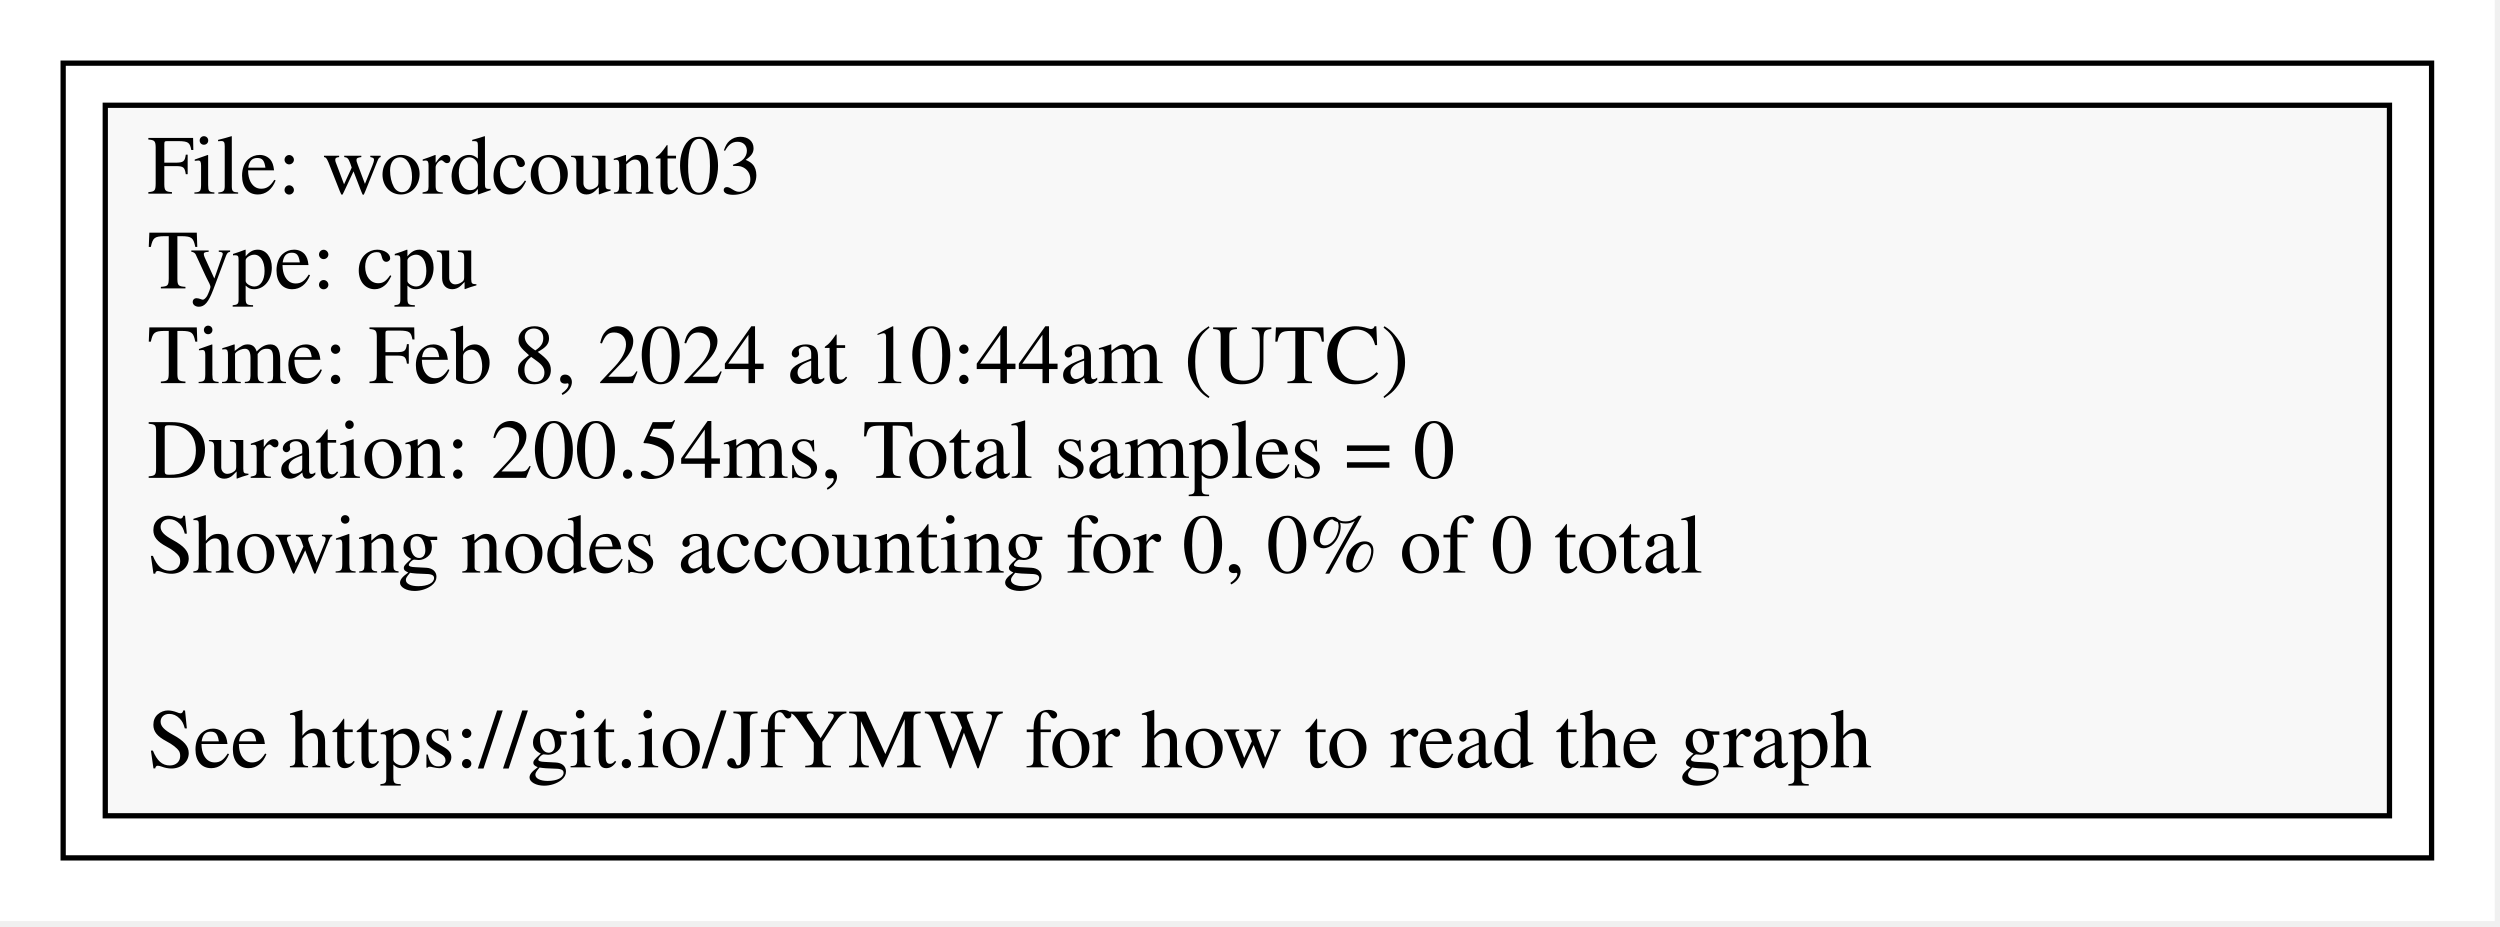
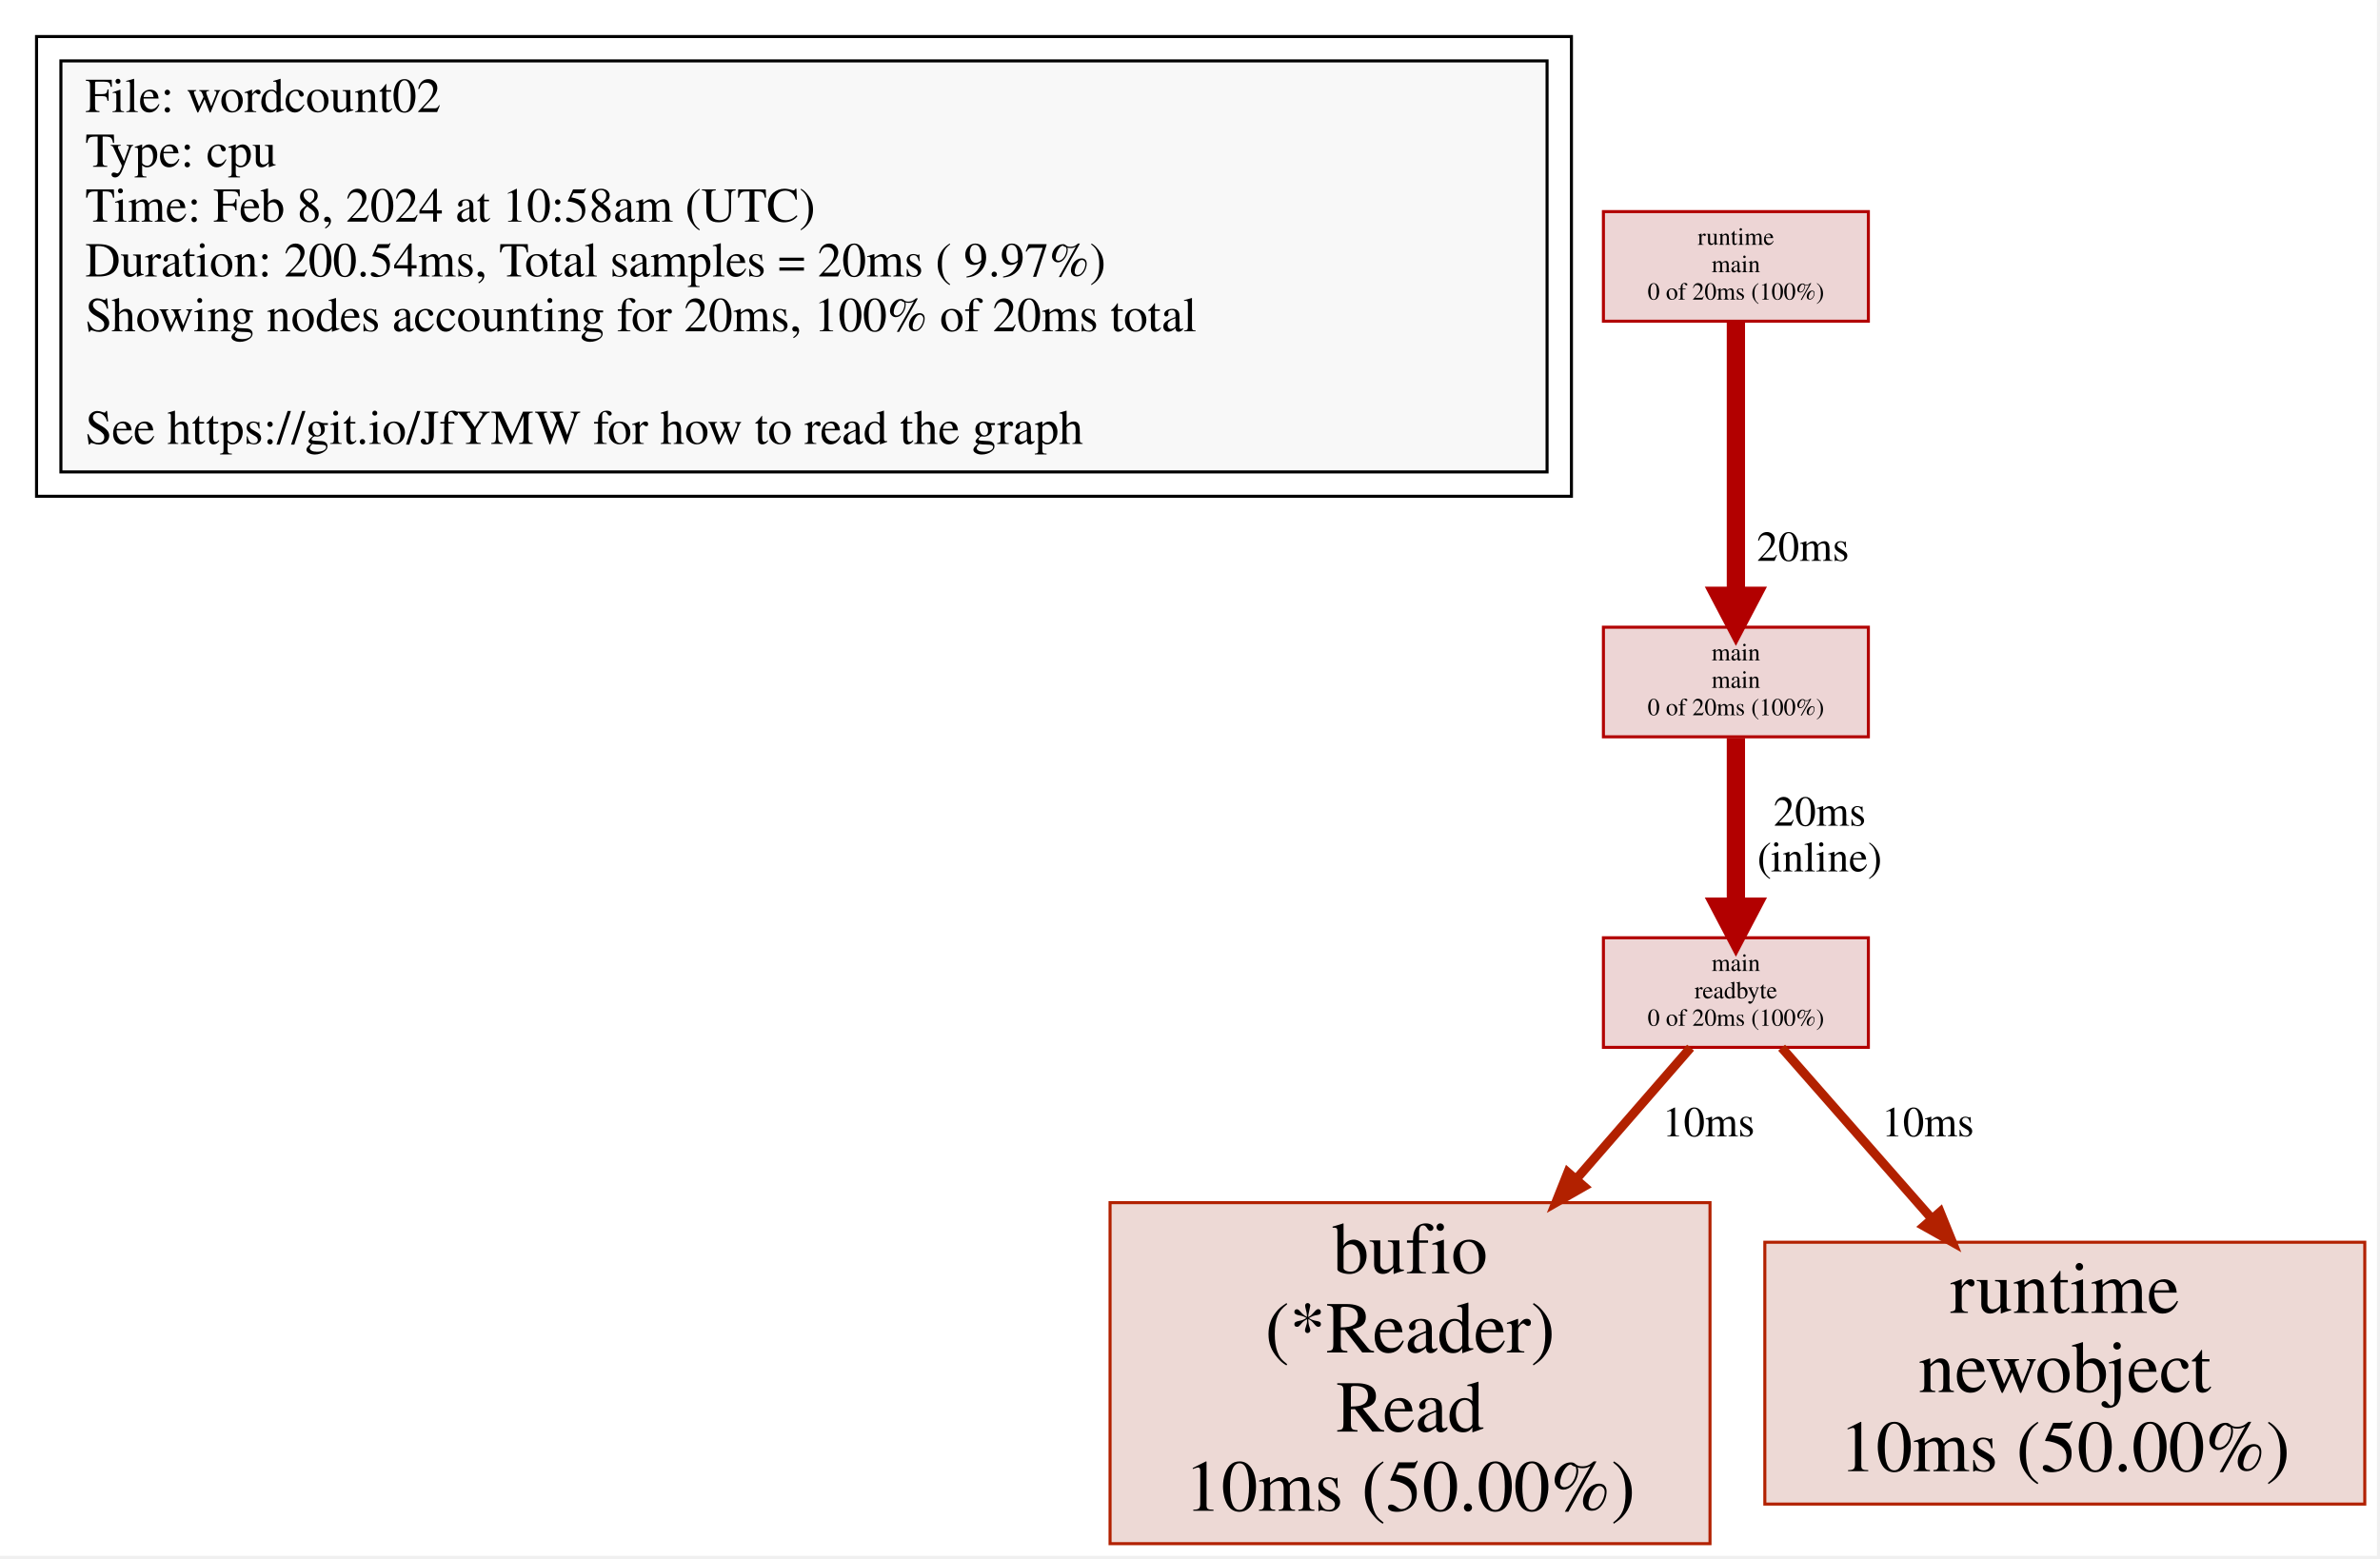
<svg xmlns="http://www.w3.org/2000/svg" xmlns:xlink="http://www.w3.org/1999/xlink" width="100%" height="100%">
  <g id="viewport" transform="scale(0.5,0.5) translate(0,0)">
-     <g id="graph0" class="graph" transform="scale(1 1) rotate(0) translate(4 171)">
-       <polygon fill="white" stroke="transparent" points="-4,4 -4,-171 470,-171 470,4 -4,4" />
+     <g id="graph0" class="graph" transform="scale(1 1) rotate(0) translate(4 507)">
+       <polygon fill="white" stroke="transparent" points="-4,4 -4,-507 776.5,-507 776.5,4 -4,4" />
      <g id="clust1" class="cluster">
-         <polygon fill="none" stroke="black" points="8,-8 8,-159 458,-159 458,-8 8,-8" />
+         <polygon fill="none" stroke="black" points="8,-344 8,-495 512,-495 512,-344 8,-344" />
      </g>
      <g id="node1" class="node">
        <g id="a_node1">
-           <a xlink:title="wordcount03">
-             <polygon fill="#f8f8f8" stroke="black" points="450,-151 16,-151 16,-16 450,-16 450,-151" />
-             <text text-anchor="start" x="24" y="-134.2" font-family="Times,serif" font-size="16.00">File: wordcount03</text>
-             <text text-anchor="start" x="24" y="-116.2" font-family="Times,serif" font-size="16.00">Type: cpu</text>
-             <text text-anchor="start" x="24" y="-98.2" font-family="Times,serif" font-size="16.00">Time: Feb 8, 2024 at 10:44am (UTC)</text>
-             <text text-anchor="start" x="24" y="-80.2" font-family="Times,serif" font-size="16.00">Duration: 200.54ms, Total samples = 0 </text>
-             <text text-anchor="start" x="24" y="-62.2" font-family="Times,serif" font-size="16.00">Showing nodes accounting for 0, 0% of 0 total</text>
-             <text text-anchor="start" x="24" y="-25.2" font-family="Times,serif" font-size="16.00">See https://git.io/JfYMW for how to read the graph</text>
+           <a xlink:title="wordcount02">
+             <polygon fill="#f8f8f8" stroke="black" points="504,-487 16,-487 16,-352 504,-352 504,-487" />
+             <text text-anchor="start" x="24" y="-470.2" font-family="Times,serif" font-size="16.00">File: wordcount02</text>
+             <text text-anchor="start" x="24" y="-452.2" font-family="Times,serif" font-size="16.00">Type: cpu</text>
+             <text text-anchor="start" x="24" y="-434.2" font-family="Times,serif" font-size="16.00">Time: Feb 8, 2024 at 10:58am (UTC)</text>
+             <text text-anchor="start" x="24" y="-416.2" font-family="Times,serif" font-size="16.00">Duration: 200.54ms, Total samples = 20ms ( 9.97%)</text>
+             <text text-anchor="start" x="24" y="-398.2" font-family="Times,serif" font-size="16.00">Showing nodes accounting for 20ms, 100% of 20ms total</text>
+             <text text-anchor="start" x="24" y="-361.2" font-family="Times,serif" font-size="16.00">See https://git.io/JfYMW for how to read the graph</text>
+           </a>
+         </g>
+       </g>
+       <g id="node1" class="node">
+         <g id="a_node1">
+           <a xlink:title="bufio.(*Reader).Read (10ms)">
+             <polygon fill="#edd9d5" stroke="#b22100" points="557.5,-112 360.5,-112 360.5,0 557.5,0 557.5,-112" />
+             <text text-anchor="middle" x="459" y="-88.8" font-family="Times,serif" font-size="24.00">bufio</text>
+             <text text-anchor="middle" x="459" y="-62.8" font-family="Times,serif" font-size="24.00">(*Reader)</text>
+             <text text-anchor="middle" x="459" y="-36.8" font-family="Times,serif" font-size="24.00">Read</text>
+             <text text-anchor="middle" x="459" y="-10.8" font-family="Times,serif" font-size="24.00">10ms (50.00%)</text>
+           </a>
+         </g>
+       </g>
+       <g id="node2" class="node">
+         <g id="a_node2">
+           <a xlink:title="main.readbyte (20ms)">
+             <polygon fill="#edd5d5" stroke="#b20000" points="609.5,-199 522.5,-199 522.5,-163 609.5,-163 609.5,-199" />
+             <text text-anchor="middle" x="566" y="-188.1" font-family="Times,serif" font-size="8.00">main</text>
+             <text text-anchor="middle" x="566" y="-179.1" font-family="Times,serif" font-size="8.00">readbyte</text>
+             <text text-anchor="middle" x="566" y="-170.1" font-family="Times,serif" font-size="8.00">0 of 20ms (100%)</text>
+           </a>
+         </g>
+       </g>
+       <g id="edge3" class="edge">
+         <g id="a_edge3">
+           <a xlink:title="main.readbyte -&gt; bufio.(*Reader).Read (10ms)">
+             <path fill="none" stroke="#b22100" stroke-width="3" d="M551.12,-162.9C541.2,-151.5 527.49,-135.73 513.68,-119.85" />
+             <polygon fill="#b22100" stroke="#b22100" stroke-width="3" points="516.1,-117.31 506.9,-112.06 510.82,-121.91 516.1,-117.31" />
+           </a>
+         </g>
+         <g id="a_edge3-label">
+           <a xlink:title="main.readbyte -&gt; bufio.(*Reader).Read (10ms)">
+             <text text-anchor="middle" x="557" y="-133.8" font-family="Times,serif" font-size="14.00"> 10ms</text>
+           </a>
+         </g>
+       </g>
+       <g id="node4" class="node">
+         <g id="a_node4">
+           <a xlink:title="runtime.newobject (10ms)">
+             <polygon fill="#edd9d5" stroke="#b22100" points="772.5,-99 575.5,-99 575.5,-13 772.5,-13 772.5,-99" />
+             <text text-anchor="middle" x="674" y="-75.8" font-family="Times,serif" font-size="24.00">runtime</text>
+             <text text-anchor="middle" x="674" y="-49.8" font-family="Times,serif" font-size="24.00">newobject</text>
+             <text text-anchor="middle" x="674" y="-23.8" font-family="Times,serif" font-size="24.00">10ms (50.00%)</text>
+           </a>
+         </g>
+       </g>
+       <g id="edge4" class="edge">
+         <g id="a_edge4">
+           <a xlink:title="main.readbyte -&gt; runtime.newobject (10ms)">
+             <path fill="none" stroke="#b22100" stroke-width="3" d="M581.02,-162.9C593.81,-148.32 612.87,-126.63 630.4,-106.66" />
+             <polygon fill="#b22100" stroke="#b22100" stroke-width="3" points="633.06,-108.93 637.03,-99.11 627.8,-104.31 633.06,-108.93" />
+           </a>
+         </g>
+         <g id="a_edge4-label">
+           <a xlink:title="main.readbyte -&gt; runtime.newobject (10ms)">
+             <text text-anchor="middle" x="629" y="-133.8" font-family="Times,serif" font-size="14.00"> 10ms</text>
+           </a>
+         </g>
+       </g>
+       <g id="node3" class="node">
+         <g id="a_node3">
+           <a xlink:title="runtime.main (20ms)">
+             <polygon fill="#edd5d5" stroke="#b20000" points="609.5,-437.5 522.5,-437.5 522.5,-401.5 609.5,-401.5 609.5,-437.5" />
+             <text text-anchor="middle" x="566" y="-426.6" font-family="Times,serif" font-size="8.00">runtime</text>
+             <text text-anchor="middle" x="566" y="-417.6" font-family="Times,serif" font-size="8.00">main</text>
+             <text text-anchor="middle" x="566" y="-408.6" font-family="Times,serif" font-size="8.00">0 of 20ms (100%)</text>
+           </a>
+         </g>
+       </g>
+       <g id="node5" class="node">
+         <g id="a_node5">
+           <a xlink:title="main.main (20ms)">
+             <polygon fill="#edd5d5" stroke="#b20000" points="609.5,-301 522.5,-301 522.5,-265 609.5,-265 609.5,-301" />
+             <text text-anchor="middle" x="566" y="-290.1" font-family="Times,serif" font-size="8.00">main</text>
+             <text text-anchor="middle" x="566" y="-281.1" font-family="Times,serif" font-size="8.00">main</text>
+             <text text-anchor="middle" x="566" y="-272.1" font-family="Times,serif" font-size="8.00">0 of 20ms (100%)</text>
+           </a>
+         </g>
+       </g>
+       <g id="edge2" class="edge">
+         <g id="a_edge2">
+           <a xlink:title="runtime.main -&gt; main.main (20ms)">
+             <path fill="none" stroke="#b20000" stroke-width="6" d="M566,-401.47C566,-378.85 566,-338.64 566,-311.64" />
+             <polygon fill="#b20000" stroke="#b20000" stroke-width="6" points="571.25,-311.32 566,-301.32 560.75,-311.32 571.25,-311.32" />
+           </a>
+         </g>
+         <g id="a_edge2-label">
+           <a xlink:title="runtime.main -&gt; main.main (20ms)">
+             <text text-anchor="middle" x="588" y="-322.8" font-family="Times,serif" font-size="14.00"> 20ms</text>
+           </a>
+         </g>
+       </g>
+       <g id="edge1" class="edge">
+         <g id="a_edge1">
+           <a xlink:title="main.main -&gt; main.readbyte (20ms)">
+             <path fill="none" stroke="#b20000" stroke-width="6" d="M566,-264.58C566,-249.38 566,-227.07 566,-209.46" />
+             <polygon fill="#b20000" stroke="#b20000" stroke-width="6" points="571.25,-209.22 566,-199.22 560.75,-209.22 571.25,-209.22" />
+           </a>
+         </g>
+         <g id="a_edge1-label">
+           <a xlink:title="main.main -&gt; main.readbyte (20ms)">
+             <text text-anchor="middle" x="593.5" y="-235.8" font-family="Times,serif" font-size="14.00"> 20ms</text>
+             <text text-anchor="middle" x="593.5" y="-220.8" font-family="Times,serif" font-size="14.00"> (inline)</text>
          </a>
        </g>
      </g>
    </g>
  </g>
</svg>
